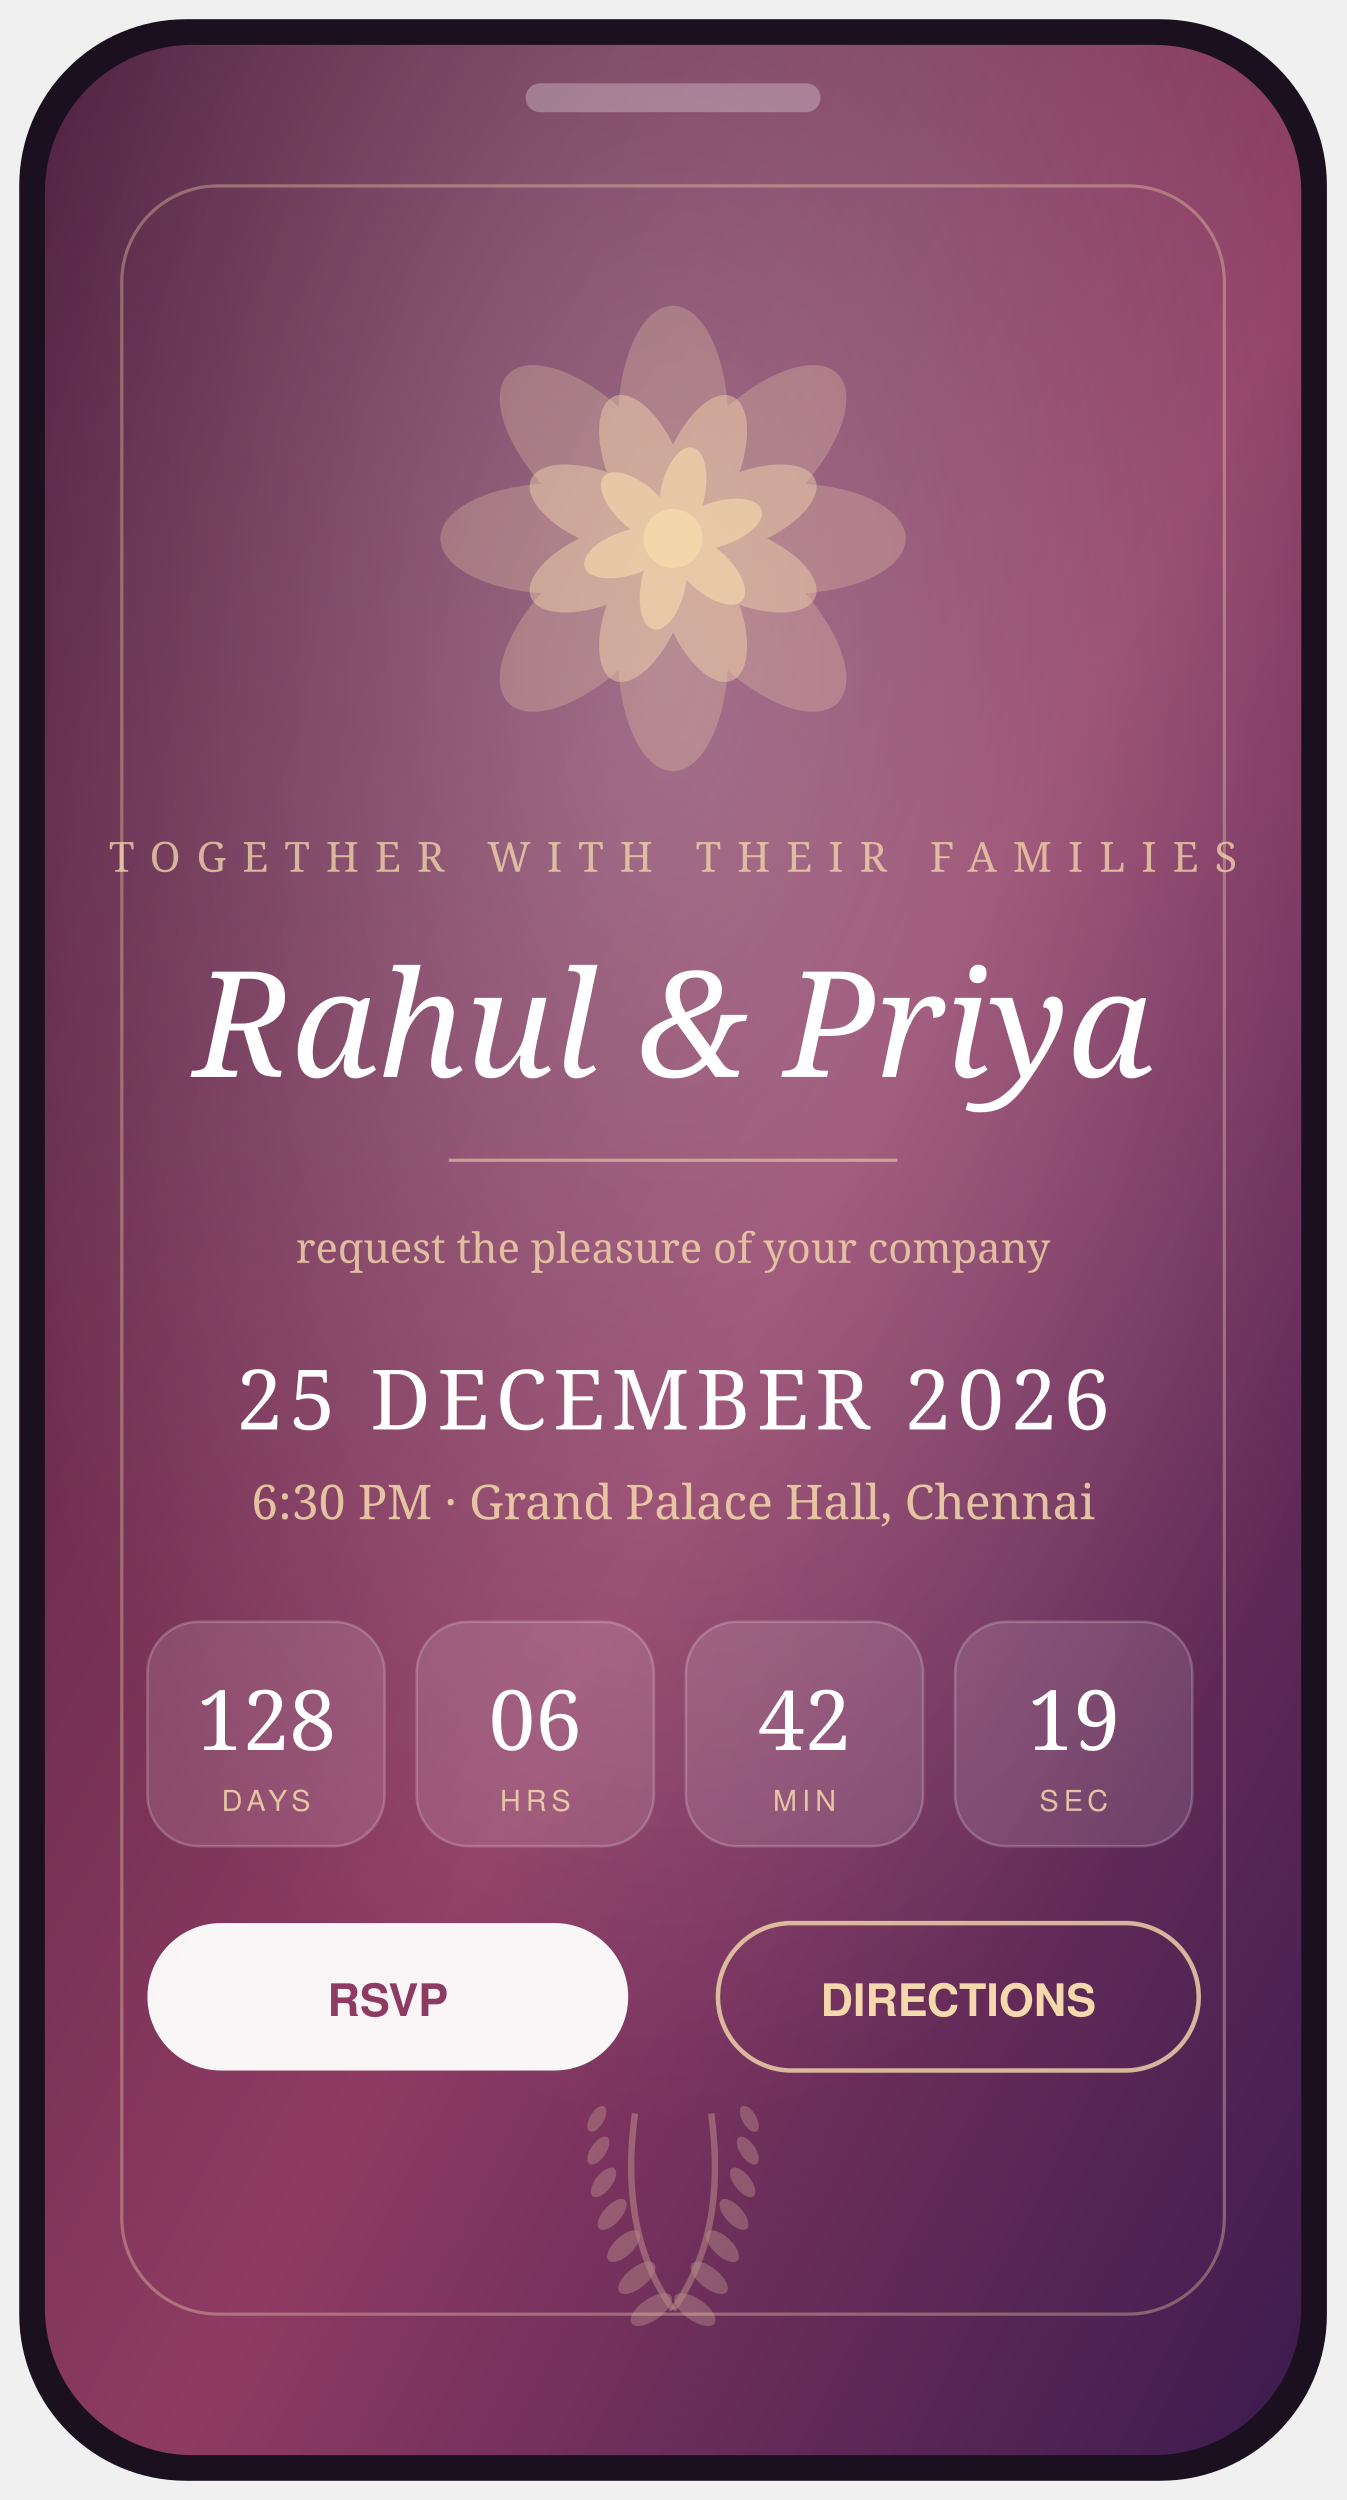
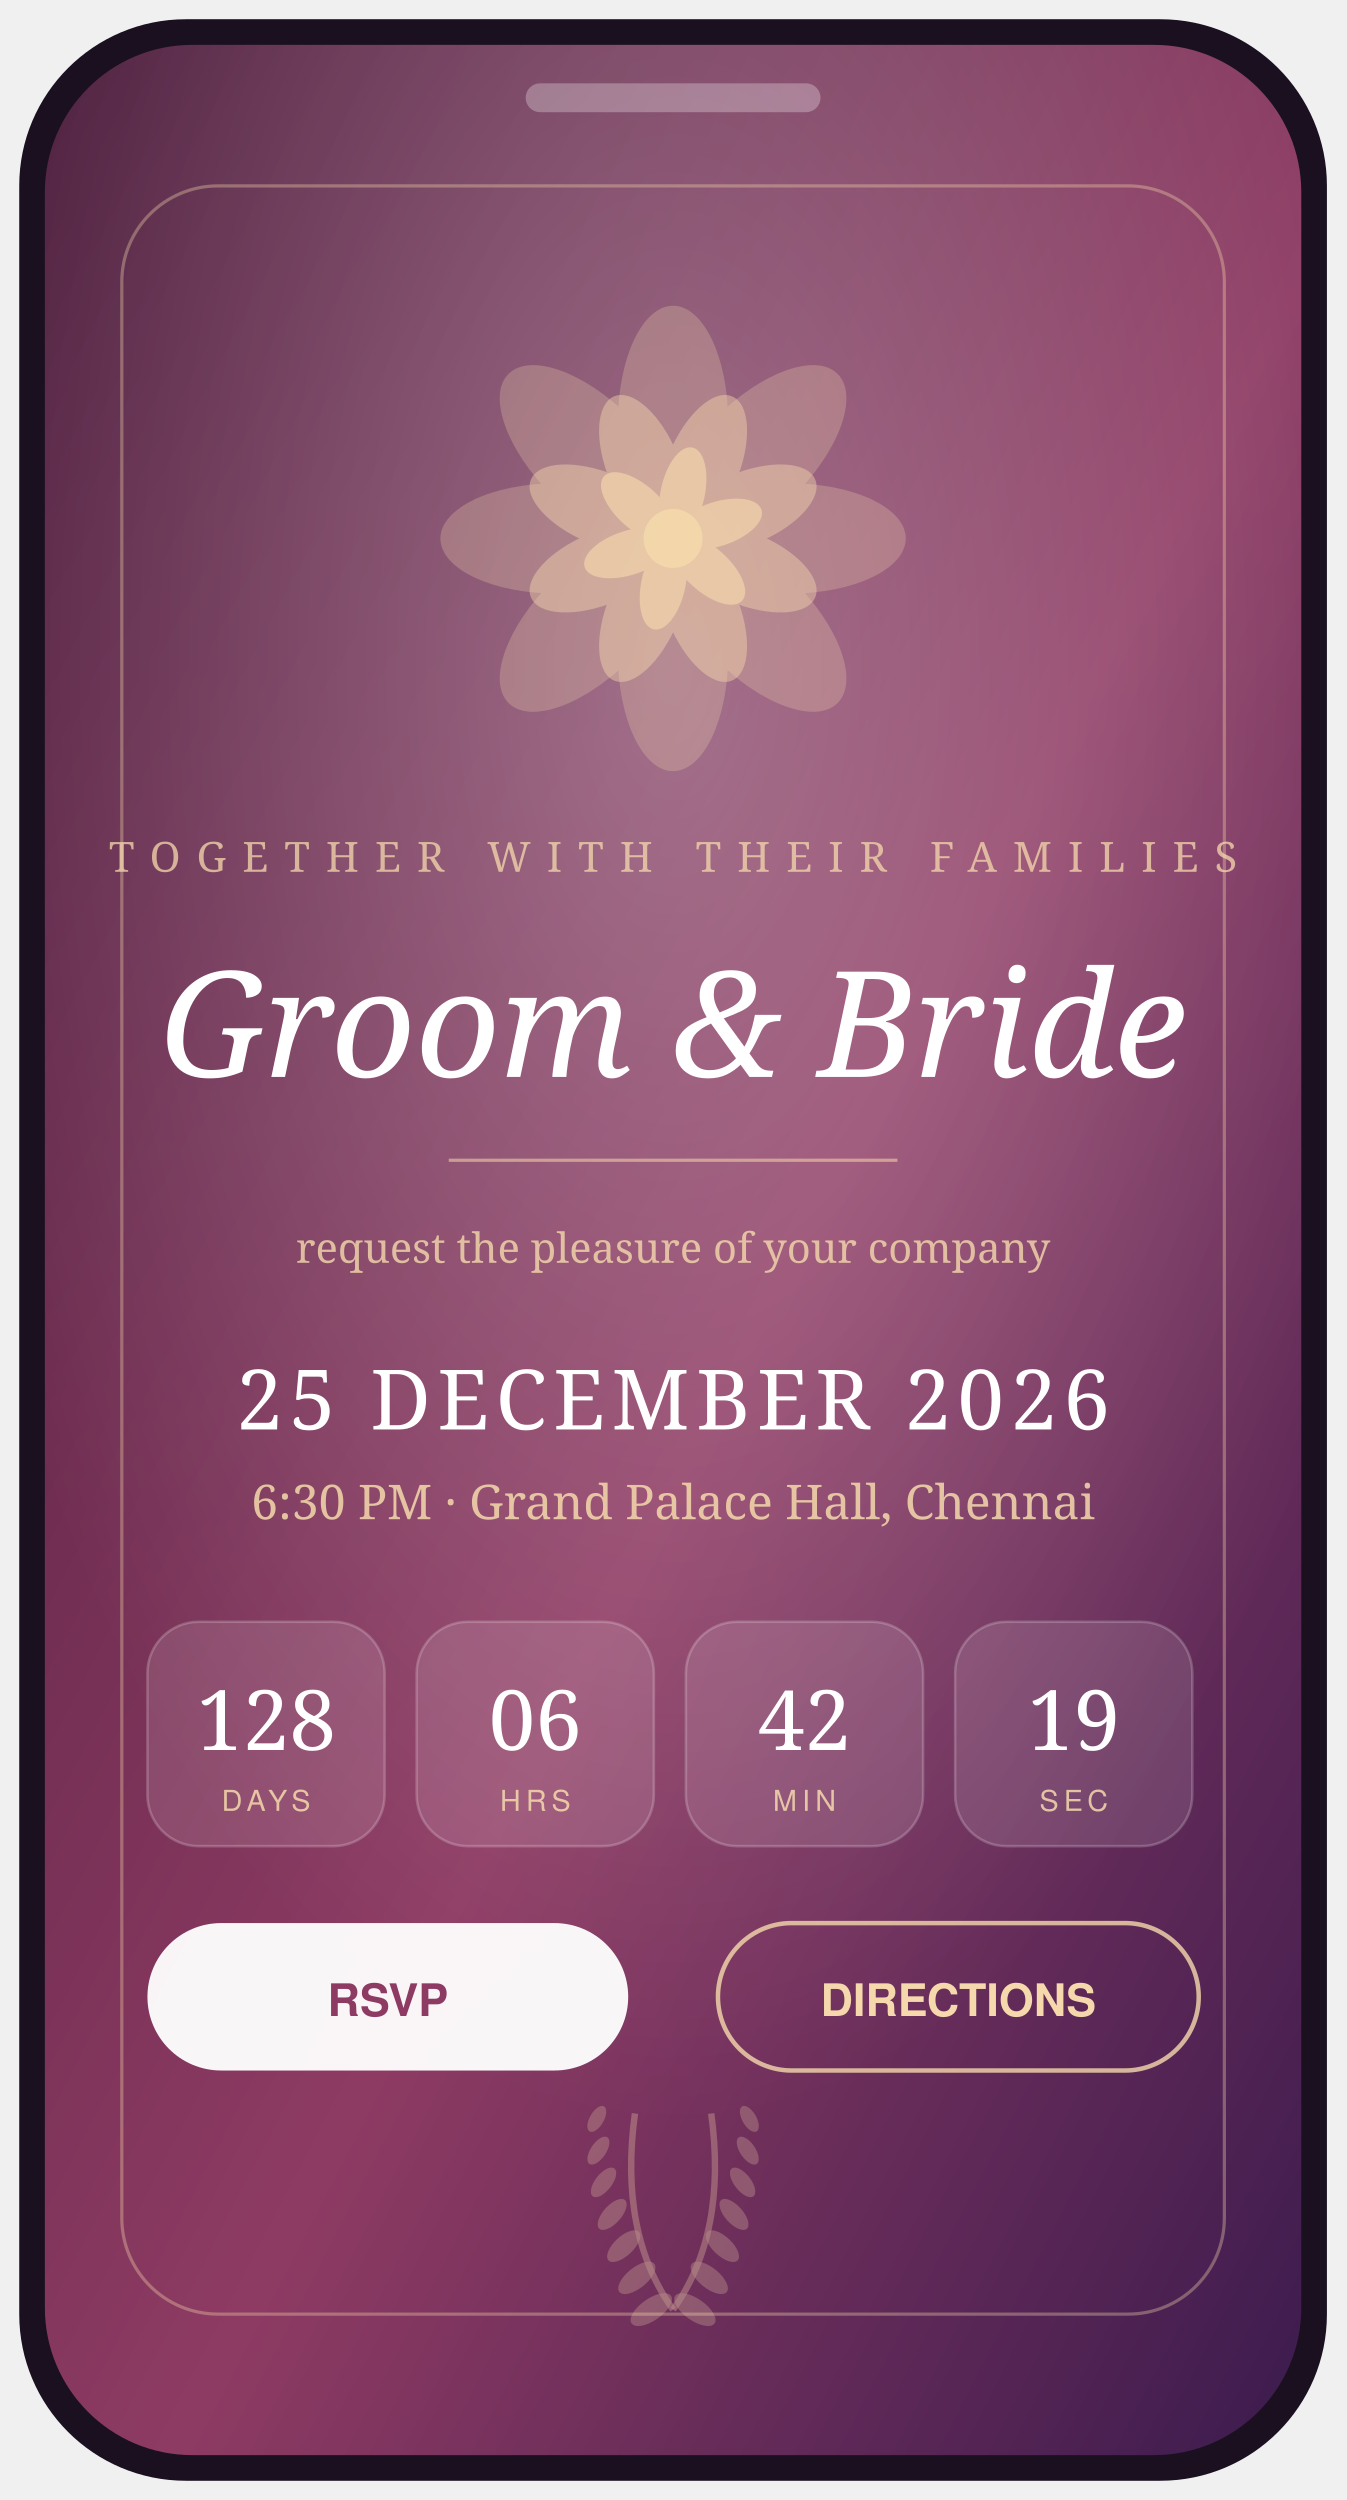
- <svg xmlns="http://www.w3.org/2000/svg" viewBox="0 0 420 780" width="420" height="780" role="img" aria-label="Phone showing a wedding invitation for Rahul and Priya with a live countdown">
+ <svg xmlns="http://www.w3.org/2000/svg" viewBox="0 0 420 780" width="420" height="780" role="img" aria-label="Phone showing a wedding invitation for the groom and bride with a live countdown">
  <defs>
    <linearGradient id="hm-card" x1="0" y1="0" x2="1" y2="1">
      <stop offset="0%" stop-color="#4C1D3D" />
      <stop offset="55%" stop-color="#8E3B63" />
      <stop offset="100%" stop-color="#3B1B4E" />
    </linearGradient>
    <radialGradient id="hm-glow" cx="50%" cy="26%" r="60%">
      <stop offset="0%" stop-color="#FFFFFF" stop-opacity="0.30" />
      <stop offset="100%" stop-color="#FFFFFF" stop-opacity="0" />
    </radialGradient>
  </defs>
  <rect x="6" y="6" width="408" height="768" rx="52" fill="#1A1020" />
  <rect x="14" y="14" width="392" height="752" rx="46" fill="url(#hm-card)" />
  <rect x="14" y="14" width="392" height="752" rx="46" fill="url(#hm-glow)" />
  <rect x="164" y="26" width="92" height="9" rx="4.5" fill="#FFFFFF" opacity="0.28" />
  <rect x="38" y="58" width="344" height="664" rx="30" fill="none" stroke="#F5D9AC" stroke-width="1" opacity="0.35" />
  <g>
    <g fill="#F5D9AC" opacity="0.26">
      <ellipse cx="210" cy="131.7" rx="17.2" ry="36.3" transform="rotate(0.0 210 168)" />
      <ellipse cx="210" cy="131.7" rx="17.2" ry="36.3" transform="rotate(45.0 210 168)" />
      <ellipse cx="210" cy="131.7" rx="17.2" ry="36.3" transform="rotate(90.0 210 168)" />
      <ellipse cx="210" cy="131.7" rx="17.2" ry="36.3" transform="rotate(135.0 210 168)" />
      <ellipse cx="210" cy="131.7" rx="17.2" ry="36.3" transform="rotate(180.0 210 168)" />
      <ellipse cx="210" cy="131.7" rx="17.2" ry="36.3" transform="rotate(225.0 210 168)" />
      <ellipse cx="210" cy="131.7" rx="17.2" ry="36.3" transform="rotate(270.0 210 168)" />
      <ellipse cx="210" cy="131.7" rx="17.2" ry="36.3" transform="rotate(315.0 210 168)" />
    </g>
    <g fill="#F5D9AC" opacity="0.44">
      <ellipse cx="210" cy="144.0" rx="11.3" ry="24.0" transform="rotate(22.5 210 168)" />
      <ellipse cx="210" cy="144.0" rx="11.3" ry="24.0" transform="rotate(67.5 210 168)" />
      <ellipse cx="210" cy="144.0" rx="11.3" ry="24.0" transform="rotate(112.5 210 168)" />
      <ellipse cx="210" cy="144.0" rx="11.3" ry="24.0" transform="rotate(157.5 210 168)" />
      <ellipse cx="210" cy="144.0" rx="11.3" ry="24.0" transform="rotate(202.5 210 168)" />
      <ellipse cx="210" cy="144.0" rx="11.3" ry="24.0" transform="rotate(247.5 210 168)" />
      <ellipse cx="210" cy="144.0" rx="11.3" ry="24.0" transform="rotate(292.5 210 168)" />
      <ellipse cx="210" cy="144.0" rx="11.3" ry="24.0" transform="rotate(337.5 210 168)" />
    </g>
    <g fill="#F5D9AC" opacity="0.63">
      <ellipse cx="210" cy="153.5" rx="6.9" ry="14.5" transform="rotate(12.0 210 168)" />
      <ellipse cx="210" cy="153.5" rx="6.9" ry="14.5" transform="rotate(72.0 210 168)" />
      <ellipse cx="210" cy="153.5" rx="6.9" ry="14.5" transform="rotate(132.0 210 168)" />
      <ellipse cx="210" cy="153.5" rx="6.9" ry="14.5" transform="rotate(192.0 210 168)" />
      <ellipse cx="210" cy="153.5" rx="6.9" ry="14.5" transform="rotate(252.0 210 168)" />
      <ellipse cx="210" cy="153.5" rx="6.9" ry="14.5" transform="rotate(312.0 210 168)" />
    </g>
    <circle cx="210" cy="168" r="9.2" fill="#F5D9AC" opacity="0.85" />
  </g>
  <text x="210" y="272" text-anchor="middle" font-family="Georgia, serif" font-size="13" letter-spacing="5" fill="#F5D9AC" opacity="0.75">TOGETHER WITH THEIR FAMILIES</text>
-   <text x="210" y="336" text-anchor="middle" font-family="Georgia, serif" font-size="46" font-style="italic" fill="#FFFFFF">Rahul &amp; Priya</text>
+   <text x="210" y="336" text-anchor="middle" font-family="Georgia, serif" font-size="46" font-style="italic" fill="#FFFFFF">Groom &amp; Bride</text>
  <line x1="140" y1="362" x2="280" y2="362" stroke="#F5D9AC" stroke-width="1" opacity="0.55" />
  <text x="210" y="394" text-anchor="middle" font-family="Georgia, serif" font-size="13" fill="#F5D9AC" opacity="0.8">request the pleasure of your company</text>
  <text x="210" y="446" text-anchor="middle" font-family="Georgia, serif" font-size="26" letter-spacing="2" fill="#FFFFFF">25 DECEMBER 2026</text>
  <text x="210" y="474" text-anchor="middle" font-family="Georgia, serif" font-size="15" fill="#F5D9AC" opacity="0.85">6:30 PM · Grand Palace Hall, Chennai</text>
  <rect x="46" y="506" width="74" height="70" rx="16" fill="#FFFFFF" opacity="0.12" />
  <rect x="46" y="506" width="74" height="70" rx="16" fill="none" stroke="#FFFFFF" stroke-width="0.8" opacity="0.2" />
  <text x="83" y="546" text-anchor="middle" font-family="Georgia, serif" font-size="26" fill="#FFFFFF">128</text>
  <text x="83" y="565" text-anchor="middle" font-family="Helvetica, Arial, sans-serif" font-size="9" letter-spacing="1.6" fill="#F5D9AC" opacity="0.85">DAYS</text>
  <rect x="130" y="506" width="74" height="70" rx="16" fill="#FFFFFF" opacity="0.12" />
  <rect x="130" y="506" width="74" height="70" rx="16" fill="none" stroke="#FFFFFF" stroke-width="0.8" opacity="0.2" />
  <text x="167" y="546" text-anchor="middle" font-family="Georgia, serif" font-size="26" fill="#FFFFFF">06</text>
  <text x="167" y="565" text-anchor="middle" font-family="Helvetica, Arial, sans-serif" font-size="9" letter-spacing="1.6" fill="#F5D9AC" opacity="0.85">HRS</text>
  <rect x="214" y="506" width="74" height="70" rx="16" fill="#FFFFFF" opacity="0.12" />
  <rect x="214" y="506" width="74" height="70" rx="16" fill="none" stroke="#FFFFFF" stroke-width="0.8" opacity="0.2" />
  <text x="251" y="546" text-anchor="middle" font-family="Georgia, serif" font-size="26" fill="#FFFFFF">42</text>
  <text x="251" y="565" text-anchor="middle" font-family="Helvetica, Arial, sans-serif" font-size="9" letter-spacing="1.6" fill="#F5D9AC" opacity="0.85">MIN</text>
  <rect x="298" y="506" width="74" height="70" rx="16" fill="#FFFFFF" opacity="0.12" />
  <rect x="298" y="506" width="74" height="70" rx="16" fill="none" stroke="#FFFFFF" stroke-width="0.8" opacity="0.2" />
  <text x="335" y="546" text-anchor="middle" font-family="Georgia, serif" font-size="26" fill="#FFFFFF">19</text>
  <text x="335" y="565" text-anchor="middle" font-family="Helvetica, Arial, sans-serif" font-size="9" letter-spacing="1.6" fill="#F5D9AC" opacity="0.85">SEC</text>
  <rect x="46" y="600" width="150" height="46" rx="23" fill="#FFFFFF" opacity="0.95" />
  <text x="121" y="629" text-anchor="middle" font-family="Helvetica, Arial, sans-serif" font-size="14" font-weight="bold" fill="#8E3B63">RSVP</text>
  <rect x="224" y="600" width="150" height="46" rx="23" fill="none" stroke="#F5D9AC" stroke-width="1.4" opacity="0.8" />
  <text x="299" y="629" text-anchor="middle" font-family="Helvetica, Arial, sans-serif" font-size="14" font-weight="bold" fill="#F5D9AC">DIRECTIONS</text>
  <g opacity="0.55">
    <path d="M 210.0 720.6 q -17.0 -23.8 -11.9 -61.2" fill="none" stroke="#F5D9AC" stroke-width="2" opacity="0.54" />
    <ellipse cx="203.2" cy="720.6" rx="7.5" ry="3.4" fill="#F5D9AC" opacity="0.45" transform="rotate(-35 203.2 720.6)" />
    <ellipse cx="198.7" cy="710.7" rx="7.0" ry="3.2" fill="#F5D9AC" opacity="0.45" transform="rotate(-39 198.7 710.7)" />
    <ellipse cx="194.6" cy="700.8" rx="6.5" ry="3.0" fill="#F5D9AC" opacity="0.45" transform="rotate(-43 194.6 700.8)" />
    <ellipse cx="191.0" cy="690.9" rx="6.0" ry="2.8" fill="#F5D9AC" opacity="0.45" transform="rotate(-48 191.0 690.9)" />
    <ellipse cx="188.3" cy="680.9" rx="5.5" ry="2.6" fill="#F5D9AC" opacity="0.45" transform="rotate(-52 188.3 680.9)" />
    <ellipse cx="186.7" cy="671.0" rx="5.0" ry="2.4" fill="#F5D9AC" opacity="0.45" transform="rotate(-56 186.7 671.0)" />
    <ellipse cx="186.2" cy="661.1" rx="4.5" ry="2.2" fill="#F5D9AC" opacity="0.45" transform="rotate(-60 186.2 661.1)" />
    <path d="M 210.0 720.6 q 17.0 -23.8 11.9 -61.2" fill="none" stroke="#F5D9AC" stroke-width="2" opacity="0.54" />
    <ellipse cx="216.8" cy="720.6" rx="7.5" ry="3.4" fill="#F5D9AC" opacity="0.45" transform="rotate(35 216.8 720.6)" />
    <ellipse cx="221.3" cy="710.7" rx="7.0" ry="3.2" fill="#F5D9AC" opacity="0.45" transform="rotate(39 221.3 710.7)" />
    <ellipse cx="225.4" cy="700.8" rx="6.5" ry="3.0" fill="#F5D9AC" opacity="0.45" transform="rotate(43 225.4 700.8)" />
    <ellipse cx="229.0" cy="690.9" rx="6.0" ry="2.8" fill="#F5D9AC" opacity="0.45" transform="rotate(48 229.0 690.9)" />
    <ellipse cx="231.7" cy="680.9" rx="5.5" ry="2.6" fill="#F5D9AC" opacity="0.45" transform="rotate(52 231.7 680.9)" />
    <ellipse cx="233.3" cy="671.0" rx="5.0" ry="2.4" fill="#F5D9AC" opacity="0.45" transform="rotate(56 233.3 671.0)" />
    <ellipse cx="233.8" cy="661.1" rx="4.5" ry="2.2" fill="#F5D9AC" opacity="0.45" transform="rotate(60 233.8 661.1)" />
  </g>
</svg>
